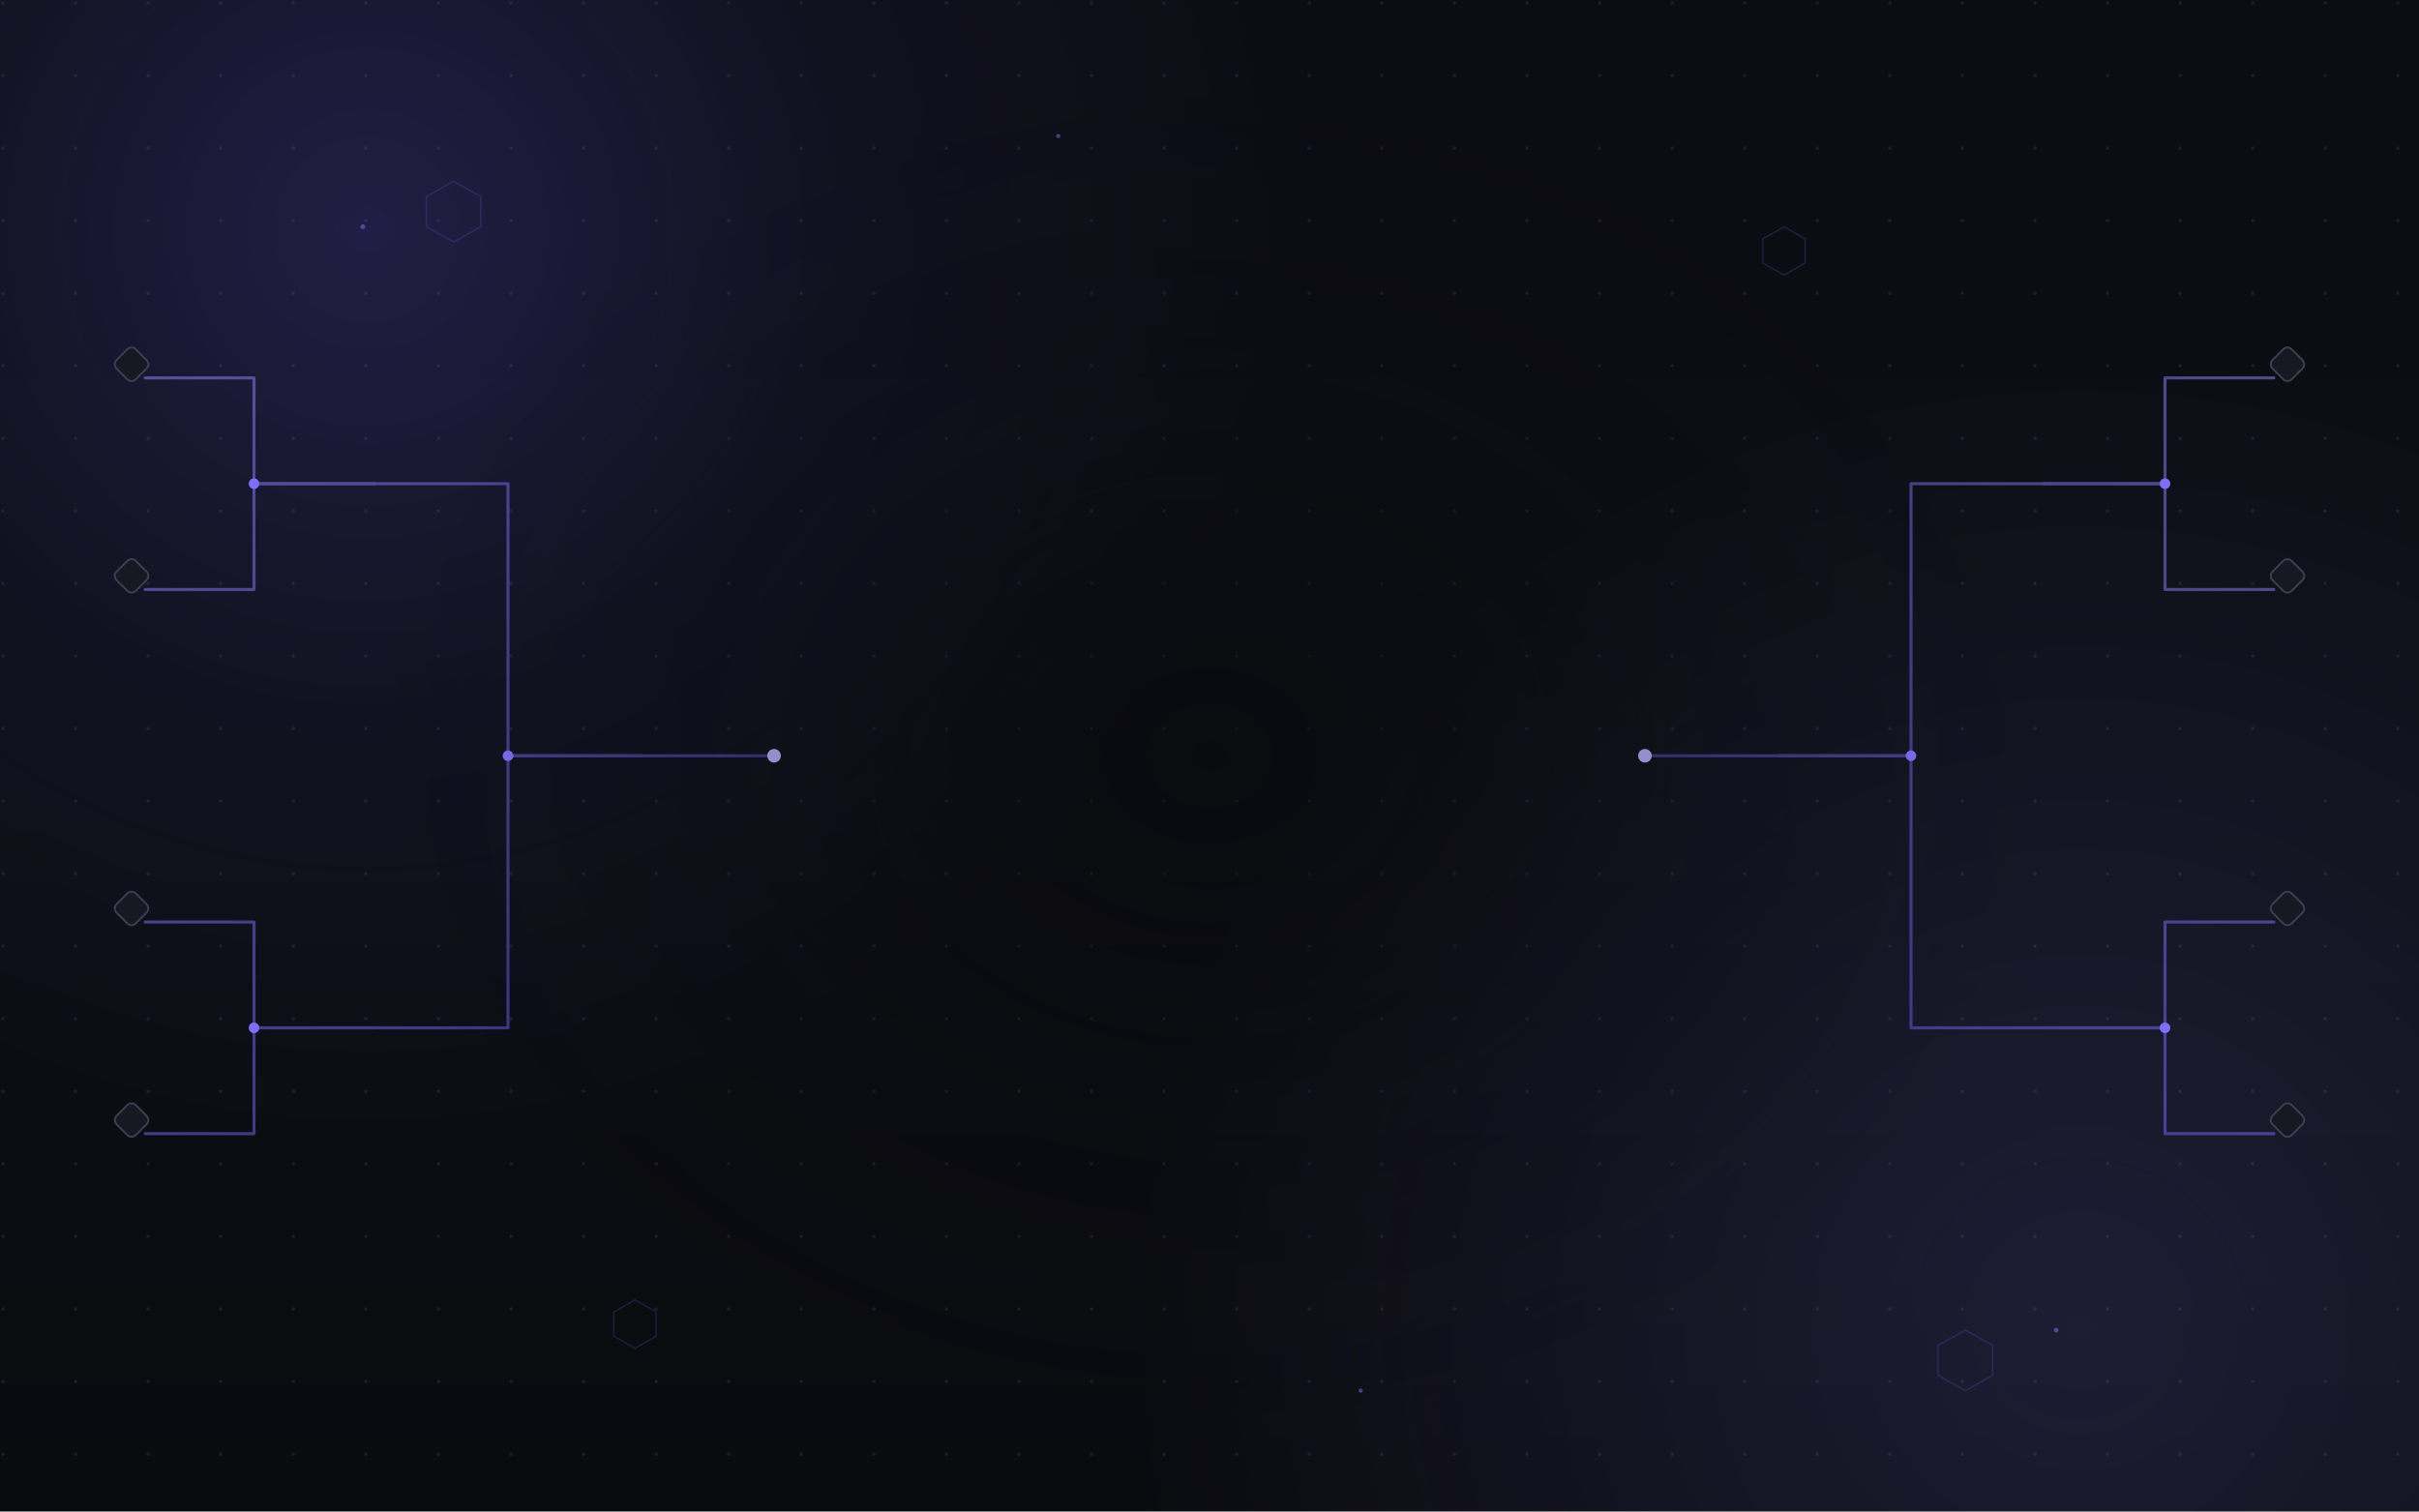
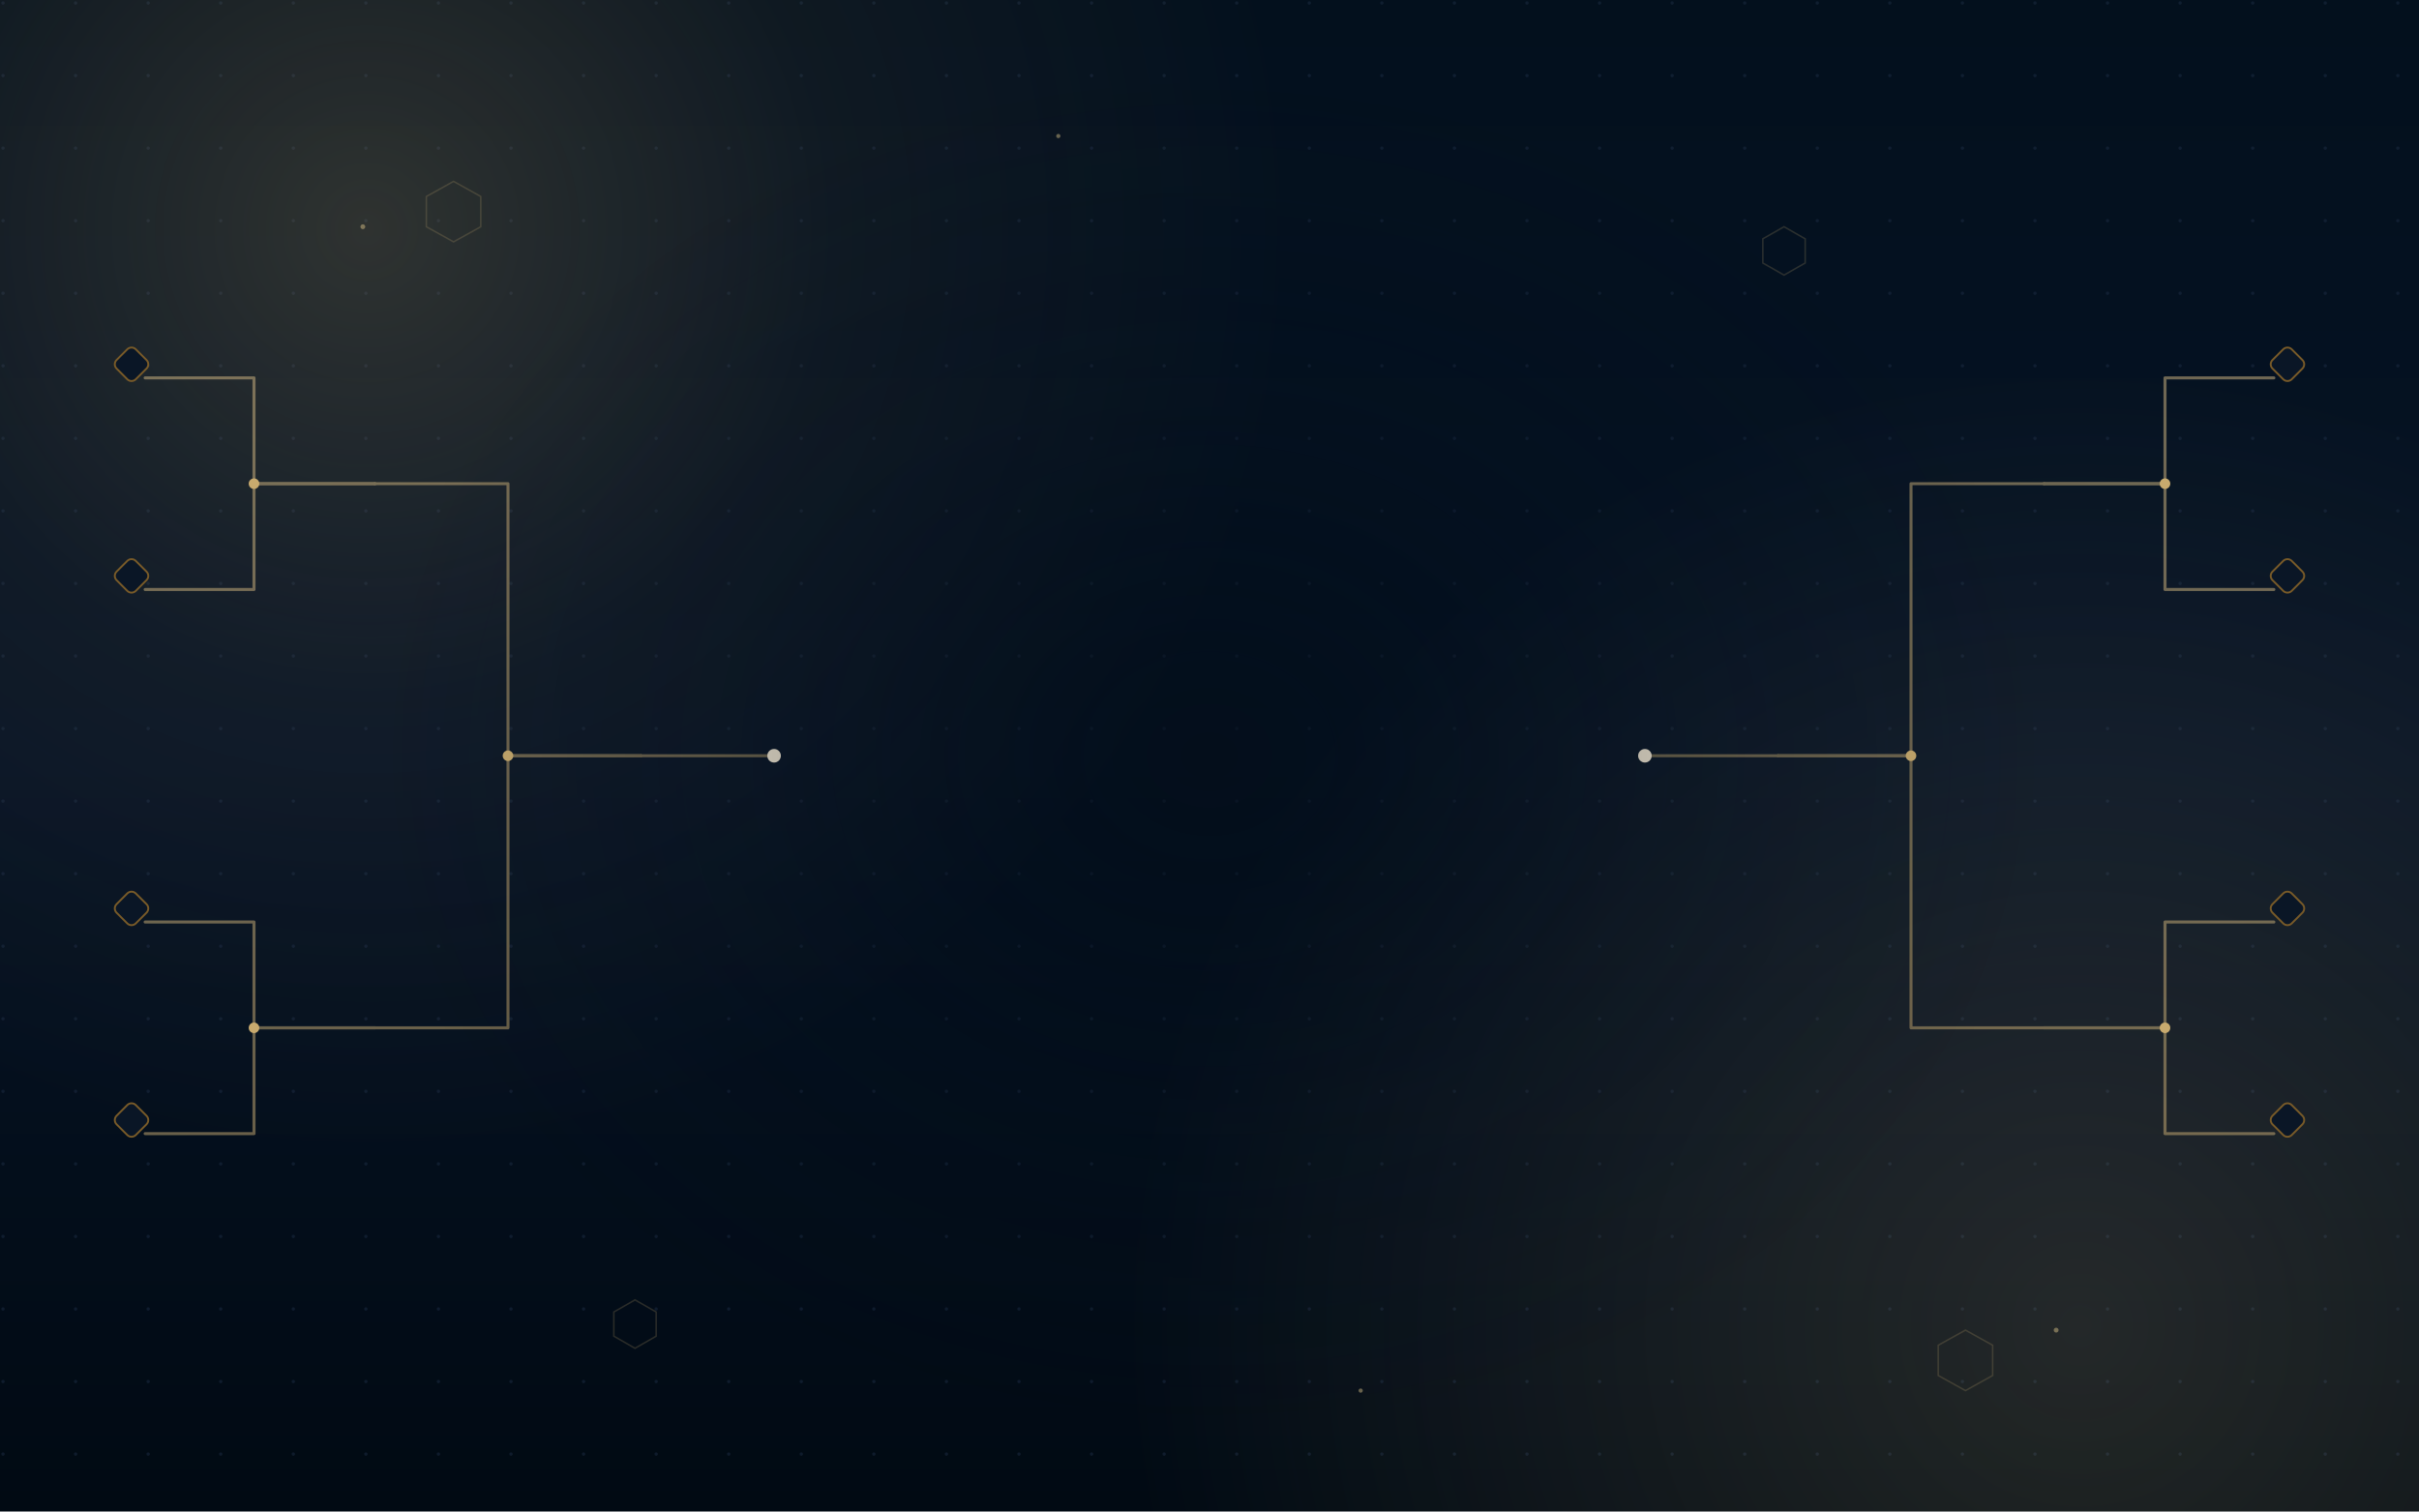
<svg xmlns="http://www.w3.org/2000/svg" width="1600" height="1000" viewBox="0 0 1600 1000" fill="none" role="img" aria-label="Ambient tournament-bracket artwork in cobalt tones">
  <defs>
    <linearGradient id="lh-bg" x1="0" y1="0" x2="0" y2="1000" gradientUnits="userSpaceOnUse">
-       <stop offset="0" stop-color="#0c0d13" />
-       <stop offset="0.5" stop-color="#0c0e14" />
-       <stop offset="1" stop-color="#0a0b0f" />
+       <stop offset="0" stop-color="#03101d" />
+       <stop offset="0.5" stop-color="#061325" />
+       <stop offset="1" stop-color="#010a13" />
    </linearGradient>
    <radialGradient id="lh-bloom1" cx="0" cy="0" r="1" gradientUnits="userSpaceOnUse" gradientTransform="translate(240 150) scale(620 620)">
-       <stop offset="0" stop-color="#6d5cf6" stop-opacity="0.22" />
-       <stop offset="0.5" stop-color="#6d5cf6" stop-opacity="0.06" />
-       <stop offset="1" stop-color="#6d5cf6" stop-opacity="0" />
+       <stop offset="0" stop-color="#c8aa6e" stop-opacity="0.22" />
+       <stop offset="0.5" stop-color="#c8aa6e" stop-opacity="0.06" />
+       <stop offset="1" stop-color="#c8aa6e" stop-opacity="0" />
    </radialGradient>
    <radialGradient id="lh-bloom2" cx="0" cy="0" r="1" gradientUnits="userSpaceOnUse" gradientTransform="translate(1380 880) scale(640 640)">
-       <stop offset="0" stop-color="#8b7dff" stop-opacity="0.15" />
-       <stop offset="1" stop-color="#8b7dff" stop-opacity="0" />
+       <stop offset="0" stop-color="#e2c98c" stop-opacity="0.15" />
+       <stop offset="1" stop-color="#e2c98c" stop-opacity="0" />
    </radialGradient>
    <linearGradient id="lh-line" x1="80" y1="200" x2="500" y2="540" gradientUnits="userSpaceOnUse">
-       <stop offset="0" stop-color="#9a8dff" />
-       <stop offset="1" stop-color="#6d5cf6" />
+       <stop offset="0" stop-color="#dcc08a" />
+       <stop offset="1" stop-color="#c8aa6e" />
    </linearGradient>
    <radialGradient id="lh-vignette" cx="0" cy="0" r="1" gradientUnits="userSpaceOnUse" gradientTransform="translate(800 500) scale(560 460)">
-       <stop offset="0" stop-color="#08090c" stop-opacity="0.55" />
-       <stop offset="0.55" stop-color="#08090c" stop-opacity="0.18" />
-       <stop offset="1" stop-color="#08090c" stop-opacity="0" />
+       <stop offset="0" stop-color="#010a13" stop-opacity="0.55" />
+       <stop offset="0.55" stop-color="#010a13" stop-opacity="0.18" />
+       <stop offset="1" stop-color="#010a13" stop-opacity="0" />
    </radialGradient>
    <pattern id="lh-dots" width="48" height="48" patternUnits="userSpaceOnUse">
-       <circle cx="2" cy="2" r="1.1" fill="#2b3140" />
+       <circle cx="2" cy="2" r="1.1" fill="#1c2c44" />
    </pattern>
    <g id="lh-bracket">
      <g stroke="url(#lh-line)" fill="none" stroke-width="2" stroke-linecap="round" stroke-linejoin="round" opacity="0.5">
        <path d="M96 250 H168 V320 H248" />
        <path d="M96 390 H168 V320 H248" />
        <path d="M96 610 H168 V680 H248" />
        <path d="M96 750 H168 V680 H248" />
        <path d="M248 320 H336 V500 H424" />
        <path d="M248 680 H336 V500 H424" />
        <path d="M424 500 H512" />
      </g>
-       <g fill="#161922" stroke="#3a3f52" stroke-width="1.25">
+       <g fill="#0a1626" stroke="#785a28" stroke-width="1.25">
        <rect x="78" y="232" width="18" height="18" rx="4" transform="rotate(45 87 241)" />
        <rect x="78" y="372" width="18" height="18" rx="4" transform="rotate(45 87 381)" />
        <rect x="78" y="592" width="18" height="18" rx="4" transform="rotate(45 87 601)" />
        <rect x="78" y="732" width="18" height="18" rx="4" transform="rotate(45 87 741)" />
      </g>
-       <g fill="#7e6ff8">
+       <g fill="#c8aa6e">
        <circle cx="168" cy="320" r="3.5" />
        <circle cx="168" cy="680" r="3.5" />
        <circle cx="336" cy="500" r="3.5" />
-         <circle cx="512" cy="500" r="4.5" fill="#b9b0ff" />
+         <circle cx="512" cy="500" r="4.5" fill="#f0e6d2" />
      </g>
    </g>
  </defs>
  <rect width="1600" height="1000" fill="url(#lh-bg)" />
  <rect width="1600" height="1000" fill="url(#lh-dots)" opacity="0.5" />
  <rect width="1600" height="1000" fill="url(#lh-bloom1)" />
  <rect width="1600" height="1000" fill="url(#lh-bloom2)" />
  <use href="#lh-bracket" />
  <use href="#lh-bracket" transform="translate(1600 0) scale(-1 1)" />
-   <g stroke="#6d5cf6" fill="none" opacity="0.2">
+   <g stroke="#c8aa6e" fill="none" opacity="0.2">
    <polygon points="300,120 318,130 318,150 300,160 282,150 282,130" />
    <polygon points="1300,880 1318,890 1318,910 1300,920 1282,910 1282,890" />
    <polygon points="1180,150 1194,158 1194,174 1180,182 1166,174 1166,158" />
    <polygon points="420,860 434,868 434,884 420,892 406,884 406,868" />
  </g>
-   <g fill="#8b7dff" opacity="0.45">
+   <g fill="#e2c98c" opacity="0.45">
    <circle cx="240" cy="150" r="1.6" />
    <circle cx="1360" cy="880" r="1.6" />
    <circle cx="700" cy="90" r="1.4" />
    <circle cx="900" cy="920" r="1.4" />
  </g>
  <rect width="1600" height="1000" fill="url(#lh-vignette)" />
</svg>
